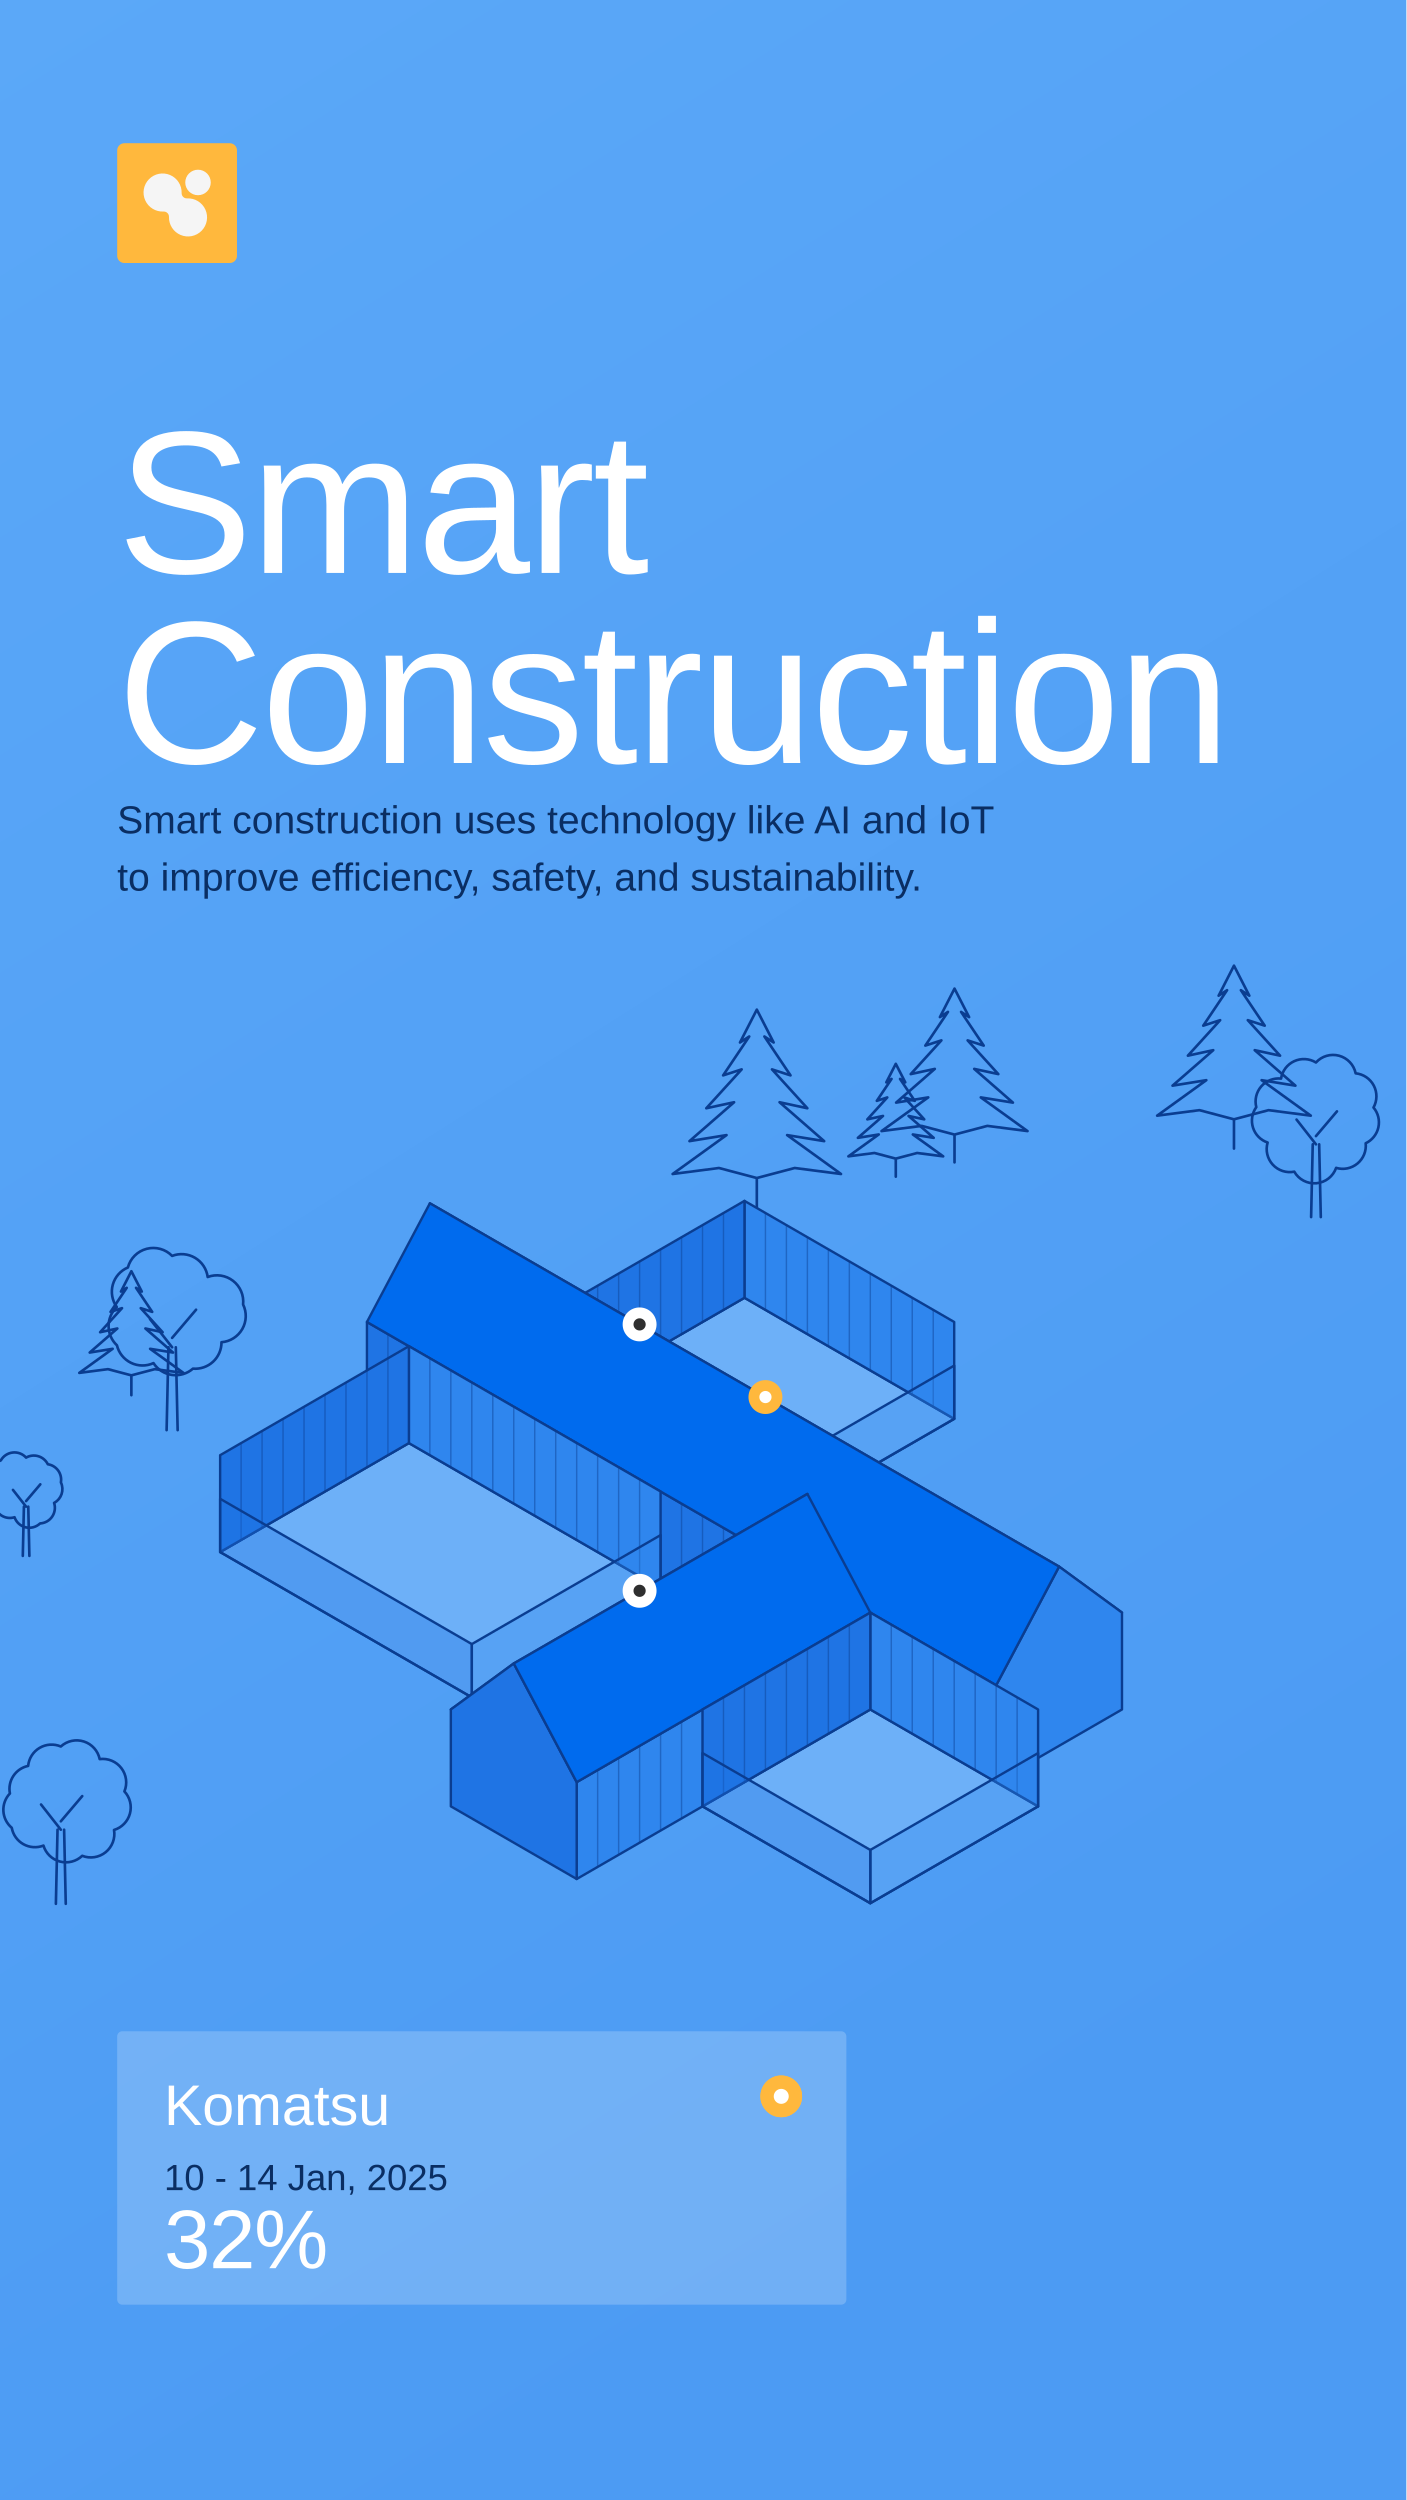
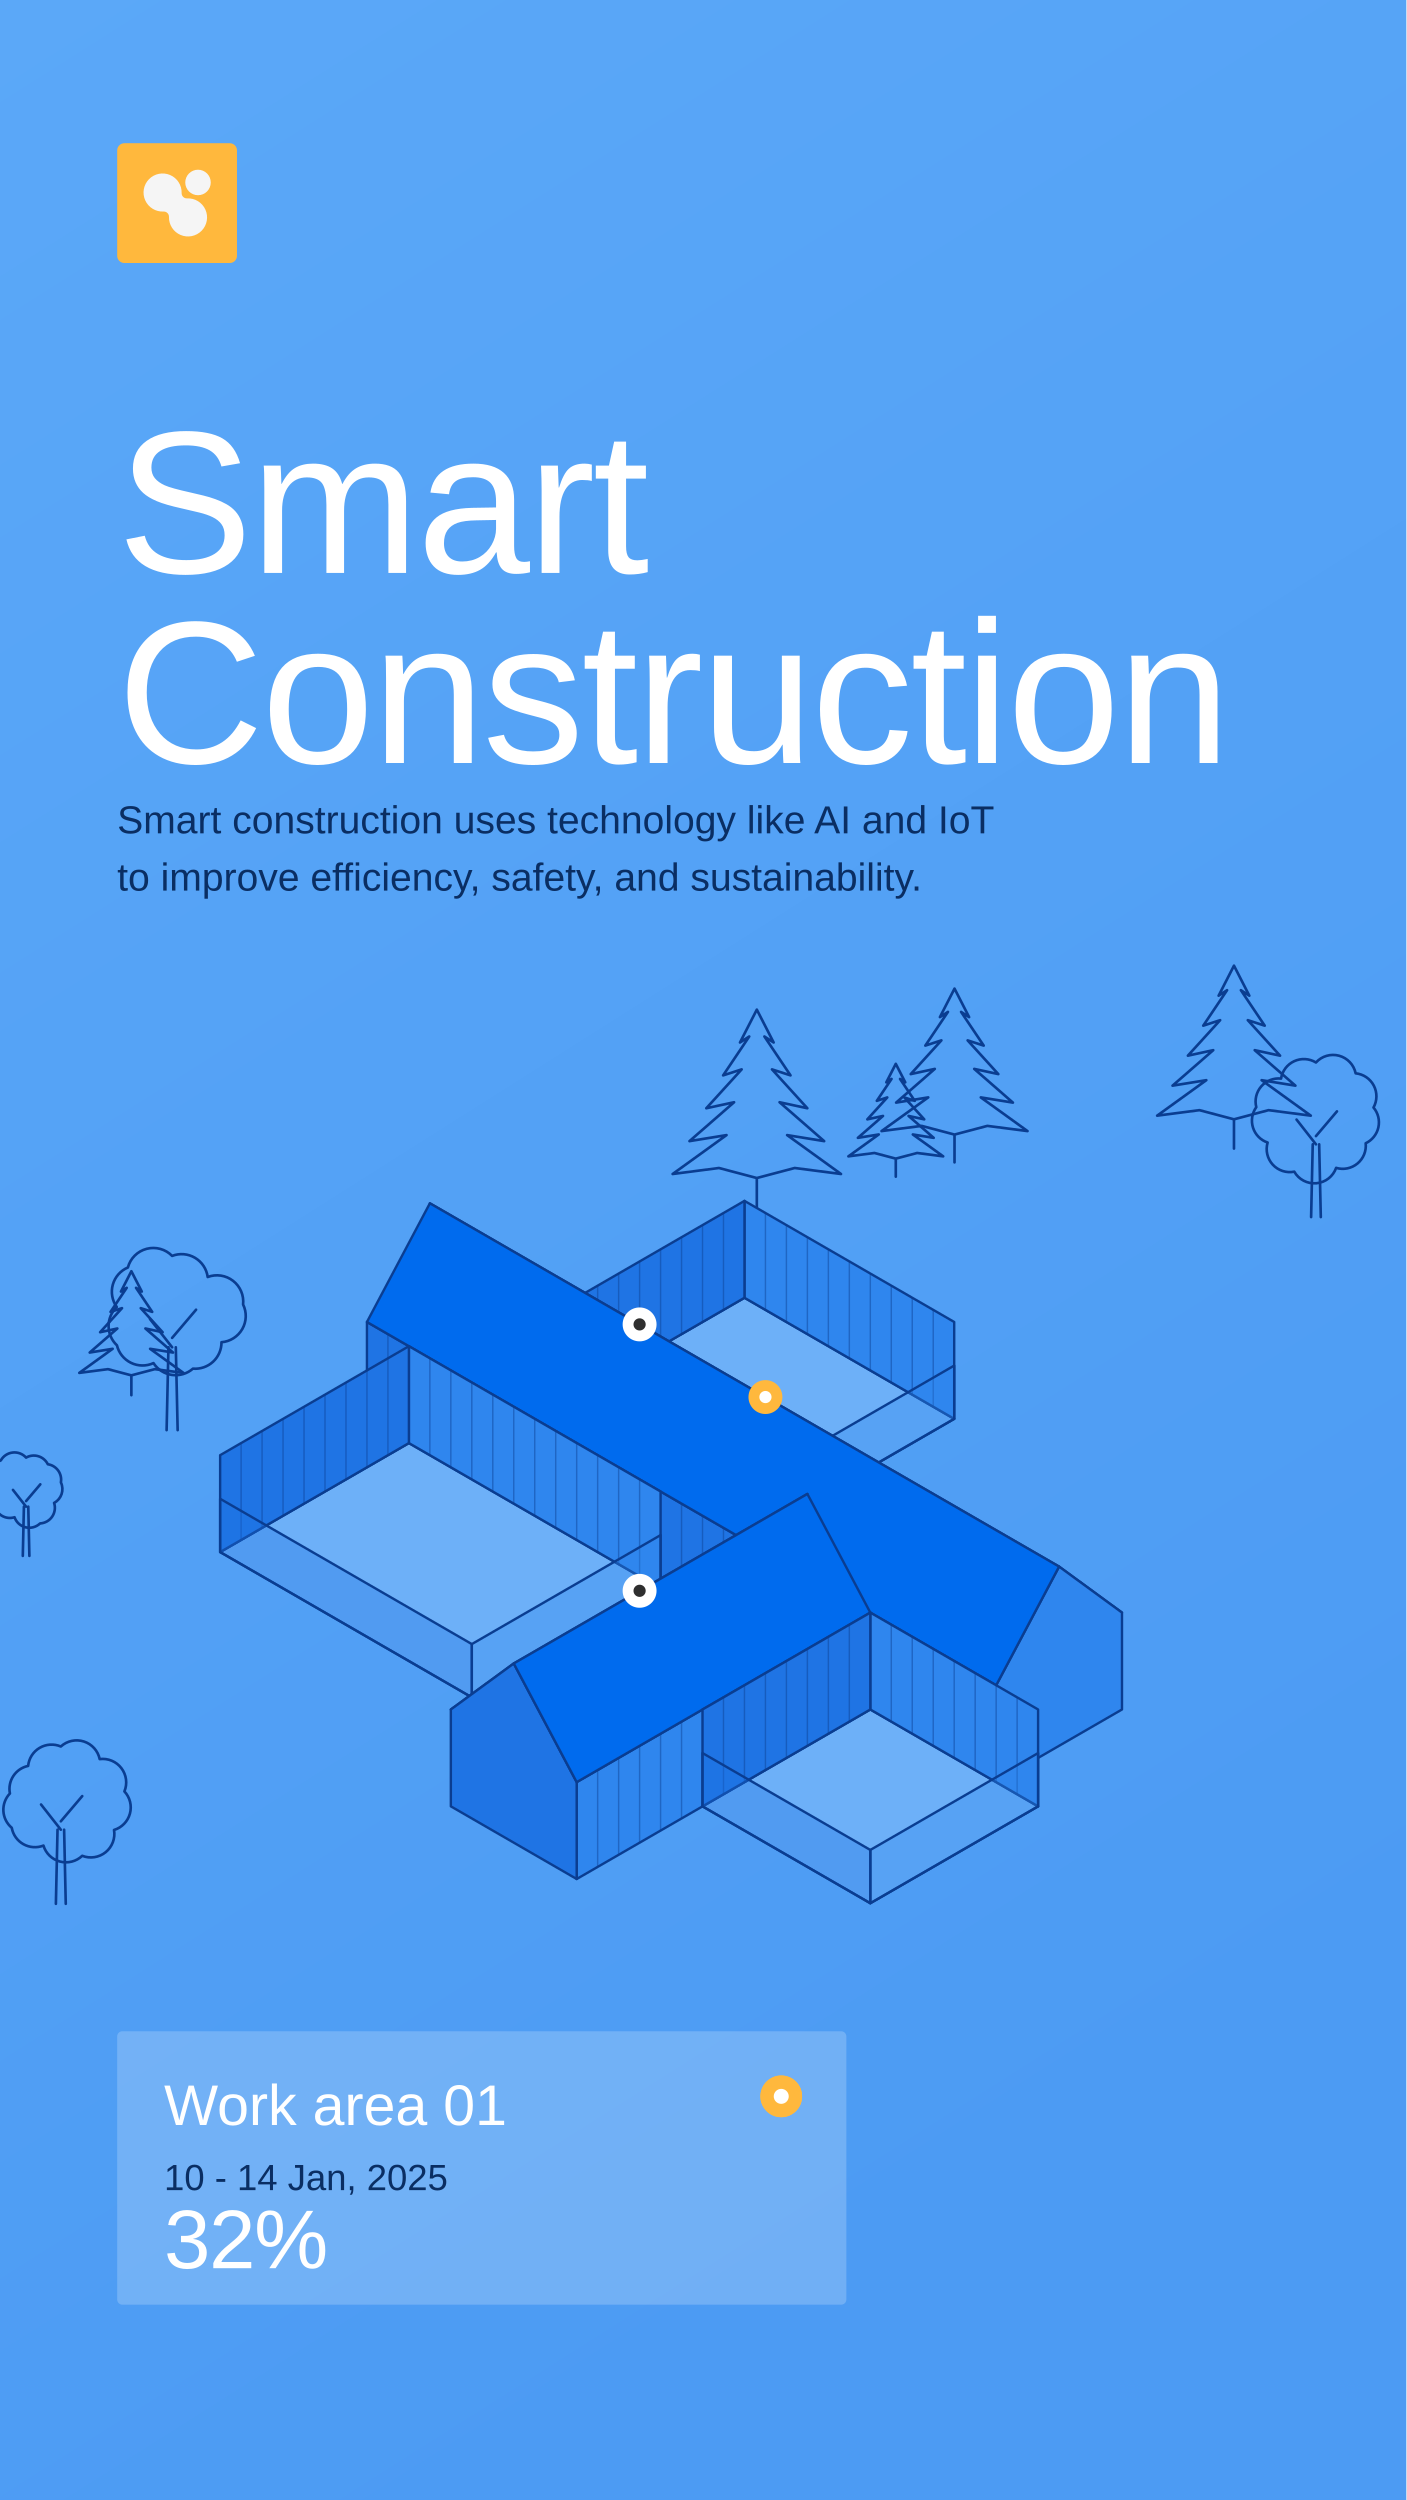
<svg xmlns="http://www.w3.org/2000/svg" viewBox="0 0 1080 1920" data-export="campaign-story-smart" role="img" aria-label="Story: Smart Construction" style="color:rgb(47, 47, 47);fill:rgb(0, 0, 0);stroke:none;stroke-width:1px;" width="1080" height="1920">
  <g style="color:rgb(47, 47, 47);fill:rgb(0, 0, 0);stroke:none;stroke-width:1px;">
    <defs style="color:rgb(47, 47, 47);fill:rgb(0, 0, 0);stroke:none;stroke-width:1px;">
      <linearGradient id="campaign-story-smart-bg" x1="0" y1="0" x2="0.35" y2="1" style="color:rgb(47, 47, 47);fill:rgb(0, 0, 0);stroke:none;stroke-width:1px;">
        <stop offset="0" stop-color="#5BA8F8" style="color:rgb(47, 47, 47);fill:rgb(0, 0, 0);stroke:none;stroke-width:1px;stop-color:rgb(91, 168, 248);" />
        <stop offset="1" stop-color="#4C9BF3" style="color:rgb(47, 47, 47);fill:rgb(0, 0, 0);stroke:none;stroke-width:1px;stop-color:rgb(76, 155, 243);" />
      </linearGradient>
    </defs>
    <rect width="1080" height="1920" fill="url(#campaign-story-smart-bg)" style="color:rgb(47, 47, 47);fill:url(#campaign-story-smart-bg);stroke:none;stroke-width:1px;" />
  </g>
  <g transform="translate(90 110) scale(0.92)" style="color:rgb(47, 47, 47);fill:rgb(0, 0, 0);stroke:none;stroke-width:1px;">
    <rect width="100" height="100" rx="6" fill="#FFB83D" style="color:rgb(47, 47, 47);fill:rgb(255, 184, 61);stroke:none;stroke-width:1px;" />
    <g transform="translate(22 22) scale(0.56)" fill="#F5F5F5" style="color:rgb(47, 47, 47);fill:rgb(245, 245, 245);stroke:none;stroke-width:1px;">
      <path d="M56.79 35.02A7.7 7.7 0 0 0 64.87 42.94A28.4 28.4 0 1 1 37.91 70.48A7.7 7.7 0 0 0 29.83 62.56A28.4 28.4 0 1 1 56.79 35.02Z" style="color:rgb(47, 47, 47);fill:rgb(245, 245, 245);stroke:none;stroke-width:1px;" />
      <circle cx="81.2" cy="19.2" r="19" style="color:rgb(47, 47, 47);fill:rgb(245, 245, 245);stroke:none;stroke-width:1px;" />
    </g>
  </g>
  <text x="90" y="440" font-size="156" font-weight="300" fill="#FFFFFF" text-anchor="start" letter-spacing="-1.872" style="color:rgb(47, 47, 47);fill:rgb(255, 255, 255);stroke:none;stroke-width:1px;font-family:Urbanist, 'Helvetica Neue', Arial, system-ui, sans-serif;font-size:156px;font-weight:300;letter-spacing:-1.872px;">
    <tspan x="90" dy="0" style="color:rgb(47, 47, 47);fill:rgb(255, 255, 255);stroke:none;stroke-width:1px;font-family:Urbanist, 'Helvetica Neue', Arial, system-ui, sans-serif;font-size:156px;font-weight:300;letter-spacing:-1.872px;">Smart</tspan>
    <tspan x="90" dy="146" style="color:rgb(47, 47, 47);fill:rgb(255, 255, 255);stroke:none;stroke-width:1px;font-family:Urbanist, 'Helvetica Neue', Arial, system-ui, sans-serif;font-size:156px;font-weight:300;letter-spacing:-1.872px;">Construction</tspan>
  </text>
  <text x="90" y="640" font-size="30" font-weight="500" fill="#0A2E63" text-anchor="start" letter-spacing="0" style="color:rgb(47, 47, 47);fill:rgb(10, 46, 99);stroke:none;stroke-width:1px;font-family:Urbanist, 'Helvetica Neue', Arial, system-ui, sans-serif;font-size:30px;font-weight:500;">
    <tspan x="90" dy="0" style="color:rgb(47, 47, 47);fill:rgb(10, 46, 99);stroke:none;stroke-width:1px;font-family:Urbanist, 'Helvetica Neue', Arial, system-ui, sans-serif;font-size:30px;font-weight:500;">Smart construction uses technology like AI and IoT</tspan>
    <tspan x="90" dy="44" style="color:rgb(47, 47, 47);fill:rgb(10, 46, 99);stroke:none;stroke-width:1px;font-family:Urbanist, 'Helvetica Neue', Arial, system-ui, sans-serif;font-size:30px;font-weight:500;">to improve efficiency, safety, and sustainability.</tspan>
  </text>
  <g style="color:rgb(47, 47, 47);fill:rgb(0, 0, 0);stroke:none;stroke-width:1px;">
    <g transform="translate(20 740) scale(1.86)" style="color:rgb(47, 47, 47);fill:rgb(0, 0, 0);stroke:none;stroke-width:1px;">
      <g transform="translate(0 0)" opacity="1" style="color:rgb(47, 47, 47);fill:rgb(0, 0, 0);stroke:none;stroke-width:1px;">
        <path transform="translate(498.76 76.4)" d="M0 -12.08L-14.27 -15.86L-31.72 -13.59L-11.42 -28.24L-25.37 -25.98L-8.56 -40.63L-19.03 -38.36L-5.71 -53.02L-12.69 -50.75L-2.85 -65.4L-6.34 -63.13L0 -75.52L6.34 -63.13L2.85 -65.4L12.69 -50.75L5.71 -53.02L19.03 -38.36L8.56 -40.63L25.37 -25.98L11.42 -28.24L31.72 -13.59L14.27 -15.86L0 -12.08M0 -12.08L0 0" fill="none" stroke="#0A3D91" stroke-width="1.1" stroke-linejoin="round" stroke-linecap="round" style="color:rgb(47, 47, 47);fill:none;stroke:rgb(10, 61, 145);stroke-width:1.1px;stroke-linecap:round;stroke-linejoin:round;" />
        <path transform="translate(383.37 82.1)" d="M0 -11.48L-13.56 -15.07L-30.13 -12.92L-10.85 -26.83L-24.11 -24.68L-8.14 -38.6L-18.08 -36.45L-5.42 -50.37L-12.05 -48.22L-2.71 -62.14L-6.03 -59.98L0 -71.75L6.03 -59.98L2.71 -62.14L12.05 -48.22L5.42 -50.37L18.08 -36.45L8.14 -38.6L24.11 -24.68L10.85 -26.83L30.14 -12.92L13.56 -15.07L0 -11.48M0 -11.48L0 0" fill="none" stroke="#0A3D91" stroke-width="1.1" stroke-linejoin="round" stroke-linecap="round" style="color:rgb(47, 47, 47);fill:none;stroke:rgb(10, 61, 145);stroke-width:1.1px;stroke-linecap:round;stroke-linejoin:round;" />
        <path transform="translate(359.12 88)" d="M0 -7.45L-8.81 -9.78L-19.57 -8.39L-7.04 -17.42L-15.65 -16.03L-5.28 -25.07L-11.74 -23.67L-3.52 -32.71L-7.83 -31.31L-1.76 -40.35L-3.91 -38.95L0 -46.59L3.91 -38.95L1.76 -40.35L7.83 -31.31L3.52 -32.71L11.74 -23.67L5.28 -25.07L15.65 -16.03L7.04 -17.42L19.57 -8.39L8.81 -9.78L0 -7.45M0 -7.45L0 0" fill="none" stroke="#0A3D91" stroke-width="1.1" stroke-linejoin="round" stroke-linecap="round" style="color:rgb(47, 47, 47);fill:none;stroke:rgb(10, 61, 145);stroke-width:1.1px;stroke-linecap:round;stroke-linejoin:round;" />
        <path transform="translate(301.74 101.8)" d="M0 -13.24L-15.64 -17.38L-34.76 -14.9L-12.51 -30.96L-27.81 -28.47L-9.39 -44.53L-20.86 -42.05L-6.26 -58.1L-13.91 -55.62L-3.13 -71.68L-6.95 -69.2L0 -82.77L6.95 -69.2L3.13 -71.68L13.91 -55.62L6.26 -58.1L20.86 -42.05L9.39 -44.53L27.81 -28.47L12.51 -30.96L34.76 -14.9L15.64 -17.38L0 -13.24M0 -13.24L0 0" fill="none" stroke="#0A3D91" stroke-width="1.1" stroke-linejoin="round" stroke-linecap="round" style="color:rgb(47, 47, 47);fill:none;stroke:rgb(10, 61, 145);stroke-width:1.1px;stroke-linecap:round;stroke-linejoin:round;" />
        <path transform="translate(532.61 104.68)" d="M0 -63.82A9.53 9.53 0 0 1 16.39 -59.35A9.53 9.53 0 0 1 23.76 -45.23A9.53 9.53 0 0 1 20.53 -30.47A9.53 9.53 0 0 1 8.33 -20.31A9.53 9.53 0 0 1 -8.95 -18.74A9.53 9.53 0 0 1 -19.96 -30.77A9.53 9.53 0 0 1 -24.64 -45.37A9.53 9.53 0 0 1 -14.41 -57.18A9.53 9.53 0 0 1 0 -63.82M-2 0L-1.33 -30.03M2 0L1.33 -30.03M0 -30.03L-8.01 -40.24M0 -33.43L8.67 -43.64" fill="none" stroke="#0A3D91" stroke-width="1.1" stroke-linejoin="round" stroke-linecap="round" style="color:rgb(47, 47, 47);fill:none;stroke:rgb(10, 61, 145);stroke-width:1.1px;stroke-linecap:round;stroke-linejoin:round;" />
        <path transform="translate(43.49 178.23)" d="M0 -8.19L-9.67 -10.75L-21.5 -9.21L-7.74 -19.15L-17.2 -17.61L-5.8 -27.54L-12.9 -26L-3.87 -35.94L-8.6 -34.4L-1.93 -44.33L-4.3 -42.79L0 -51.19L4.3 -42.79L1.93 -44.33L8.6 -34.4L3.87 -35.94L12.9 -26L5.8 -27.54L17.2 -17.61L7.74 -19.15L21.5 -9.21L9.67 -10.75L0 -8.19M0 -8.19L0 0" fill="none" stroke="#0A3D91" stroke-width="1.1" stroke-linejoin="round" stroke-linecap="round" style="color:rgb(47, 47, 47);fill:none;stroke:rgb(10, 61, 145);stroke-width:1.1px;stroke-linecap:round;stroke-linejoin:round;" />
        <path transform="translate(60.32 192.66)" d="M0 -71.94A10.86 10.86 0 0 1 14.68 -63.23A10.86 10.86 0 0 1 29.3 -51.89A10.86 10.86 0 0 1 20.38 -36.3A10.86 10.86 0 0 1 8.6 -25.39A10.86 10.86 0 0 1 -7.7 -27.68A10.86 10.86 0 0 1 -22.79 -35.03A10.86 10.86 0 0 1 -22.86 -50.84A10.86 10.86 0 0 1 -18.27 -67.16A10.86 10.86 0 0 1 0 -71.94M-2.28 0L-1.52 -34.21M2.28 0L1.52 -34.21M0 -34.21L-9.12 -45.84M0 -38.09L9.88 -49.72" fill="none" stroke="#0A3D91" stroke-width="1.1" stroke-linejoin="round" stroke-linecap="round" style="color:rgb(47, 47, 47);fill:none;stroke:rgb(10, 61, 145);stroke-width:1.1px;stroke-linecap:round;stroke-linejoin:round;" />
        <path transform="translate(0.02 244.58)" d="M0 -40.58A6.45 6.45 0 0 1 8.97 -37.84A6.45 6.45 0 0 1 14.37 -30.34A6.45 6.45 0 0 1 11.56 -21.87A6.45 6.45 0 0 1 5.78 -13.4A6.45 6.45 0 0 1 -4.77 -15.95A6.45 6.45 0 0 1 -13.06 -21.07A6.45 6.45 0 0 1 -13.73 -30.23A6.45 6.45 0 0 1 -10.42 -39.43A6.45 6.45 0 0 1 0 -40.58M-1.36 0L-0.9 -20.33M1.36 0L0.9 -20.33M0 -20.33L-5.42 -27.24M0 -22.63L5.87 -29.54" fill="none" stroke="#0A3D91" stroke-width="1.1" stroke-linejoin="round" stroke-linecap="round" style="color:rgb(47, 47, 47);fill:none;stroke:rgb(10, 61, 145);stroke-width:1.1px;stroke-linecap:round;stroke-linejoin:round;" />
        <path transform="translate(14.36 388.24)" d="M0 -64.95A9.71 9.71 0 0 1 16.05 -59.75A9.71 9.71 0 0 1 26.26 -46.41A9.71 9.71 0 0 1 21.97 -30.49A9.71 9.71 0 0 1 8.84 -19.82A9.71 9.71 0 0 1 -7.17 -24.04A9.71 9.71 0 0 1 -20.26 -31.39A9.71 9.71 0 0 1 -21.02 -45.56A9.71 9.71 0 0 1 -13.49 -56.94A9.71 9.71 0 0 1 0 -64.95M-2.04 0L-1.36 -30.6M2.04 0L1.36 -30.6M0 -30.6L-8.16 -41M0 -34.06L8.84 -44.47" fill="none" stroke="#0A3D91" stroke-width="1.1" stroke-linejoin="round" stroke-linecap="round" style="color:rgb(47, 47, 47);fill:none;stroke:rgb(10, 61, 145);stroke-width:1.1px;stroke-linecap:round;stroke-linejoin:round;" />
      </g>
      <g transform="translate(262 118)" style="color:rgb(47, 47, 47);fill:rgb(0, 0, 0);stroke:none;stroke-width:1px;">
        <g style="color:rgb(47, 47, 47);fill:rgb(0, 0, 0);stroke:none;stroke-width:1px;">
          <path d="M34.64 20L121.24 70L51.96 110L-34.64 60Z" fill="#6DB0F8" stroke="#0A3D91" stroke-width="1" stroke-linejoin="round" style="color:rgb(47, 47, 47);fill:rgb(109, 176, 248);stroke:rgb(10, 61, 145);stroke-width:1px;stroke-linejoin:round;" />
          <path d="M34.64 20L121.24 70L121.24 30L34.64 -20Z" fill="#2F86EE" stroke="#0A3D91" stroke-width="1" stroke-linejoin="round" style="color:rgb(47, 47, 47);fill:rgb(47, 134, 238);stroke:rgb(10, 61, 145);stroke-width:1px;stroke-linejoin:round;" />
          <path d="M34.64 20L-34.64 60L-34.64 20L34.64 -20Z" fill="#1F74E4" stroke="#0A3D91" stroke-width="1" stroke-linejoin="round" style="color:rgb(47, 47, 47);fill:rgb(31, 116, 228);stroke:rgb(10, 61, 145);stroke-width:1px;stroke-linejoin:round;" />
          <path d="M43.3 25L43.3 -15M51.96 30L51.96 -10M60.62 35L60.62 -5M69.28 40L69.28 0M77.94 45L77.94 5M86.6 50L86.6 10M95.26 55L95.26 15M103.92 60L103.92 20M112.58 65L112.58 25M25.98 25L25.98 -15M17.32 30L17.32 -10M8.66 35L8.66 -5M0 40L0 0M-8.66 45L-8.66 5M-17.32 50L-17.32 10M-25.98 55L-25.98 15" stroke="#0A3D91" stroke-width="0.6" opacity="0.45" fill="none" style="color:rgb(47, 47, 47);fill:none;stroke:rgb(10, 61, 145);stroke-width:0.6px;opacity:0.45;" />
          <path d="M121.24 70L51.96 110L51.96 88L121.24 48Z" fill="#2F86EE" fill-opacity="0.35" stroke="#0A3D91" stroke-width="1" stroke-linejoin="round" style="color:rgb(47, 47, 47);fill:rgb(47, 134, 238);fill-opacity:0.35;stroke:rgb(10, 61, 145);stroke-width:1px;stroke-linejoin:round;" />
          <path d="M-34.64 60L51.96 110L51.96 88L-34.64 38Z" fill="#1F74E4" fill-opacity="0.35" stroke="#0A3D91" stroke-width="1" stroke-linejoin="round" style="color:rgb(47, 47, 47);fill:rgb(31, 116, 228);fill-opacity:0.35;stroke:rgb(10, 61, 145);stroke-width:1px;stroke-linejoin:round;" />
        </g>
        <g style="color:rgb(47, 47, 47);fill:rgb(0, 0, 0);stroke:none;stroke-width:1px;">
          <path d="M-69.28 0L190.52 150L164.54 131L-95.26 -19Z" fill="#0A5ED0" stroke="#0A3D91" stroke-width="1" stroke-linejoin="round" style="color:rgb(47, 47, 47);fill:rgb(10, 94, 208);stroke:rgb(10, 61, 145);stroke-width:1px;stroke-linejoin:round;" />
          <path d="M-121.24 70L138.56 220L138.56 180L-121.24 30Z" fill="#1F74E4" stroke="#0A3D91" stroke-width="1" stroke-linejoin="round" style="color:rgb(47, 47, 47);fill:rgb(31, 116, 228);stroke:rgb(10, 61, 145);stroke-width:1px;stroke-linejoin:round;" />
          <path d="M-112.58 75L-112.58 35M-103.92 80L-103.92 40M-95.26 85L-95.26 45M-86.6 90L-86.6 50M-77.94 95L-77.94 55M-69.28 100L-69.28 60M-60.62 105L-60.62 65M-51.96 110L-51.96 70M-43.3 115L-43.3 75M-34.64 120L-34.64 80M-25.98 125L-25.98 85M-17.32 130L-17.32 90M-8.66 135L-8.66 95M0 140L0 100M8.66 145L8.66 105M17.32 150L17.32 110M25.98 155L25.98 115M34.64 160L34.64 120M43.3 165L43.3 125M51.96 170L51.96 130M60.62 175L60.62 135M69.28 180L69.28 140M77.94 185L77.94 145M86.6 190L86.6 150M95.26 195L95.26 155M103.92 200L103.92 160M112.58 205L112.58 165M121.24 210L121.24 170M129.9 215L129.9 175" stroke="#0A3D91" stroke-width="0.6" opacity="0.45" fill="none" style="color:rgb(47, 47, 47);fill:none;stroke:rgb(10, 61, 145);stroke-width:0.6px;opacity:0.45;" />
          <path d="M190.52 190L138.56 220L138.56 180L164.54 131L190.52 150Z" fill="#2F86EE" stroke="#0A3D91" stroke-width="1" stroke-linejoin="round" style="color:rgb(47, 47, 47);fill:rgb(47, 134, 238);stroke:rgb(10, 61, 145);stroke-width:1px;stroke-linejoin:round;" />
          <path d="M-121.24 30L138.56 180L164.54 131L-95.26 -19Z" fill="#006BEE" stroke="#0A3D91" stroke-width="1" stroke-linejoin="round" style="color:rgb(47, 47, 47);fill:rgb(0, 107, 238);stroke:rgb(10, 61, 145);stroke-width:1px;stroke-linejoin:round;" />
        </g>
        <g style="color:rgb(47, 47, 47);fill:rgb(0, 0, 0);stroke:none;stroke-width:1px;">
          <path d="M-103.92 80L0 140L-77.94 185L-181.86 125Z" fill="#6DB0F8" stroke="#0A3D91" stroke-width="1" stroke-linejoin="round" style="color:rgb(47, 47, 47);fill:rgb(109, 176, 248);stroke:rgb(10, 61, 145);stroke-width:1px;stroke-linejoin:round;" />
          <path d="M-103.92 80L0 140L0 100L-103.92 40Z" fill="#2F86EE" stroke="#0A3D91" stroke-width="1" stroke-linejoin="round" style="color:rgb(47, 47, 47);fill:rgb(47, 134, 238);stroke:rgb(10, 61, 145);stroke-width:1px;stroke-linejoin:round;" />
          <path d="M-103.92 80L-181.86 125L-181.86 85L-103.92 40Z" fill="#1F74E4" stroke="#0A3D91" stroke-width="1" stroke-linejoin="round" style="color:rgb(47, 47, 47);fill:rgb(31, 116, 228);stroke:rgb(10, 61, 145);stroke-width:1px;stroke-linejoin:round;" />
          <path d="M-95.26 85L-95.26 45M-86.6 90L-86.6 50M-77.94 95L-77.94 55M-69.28 100L-69.28 60M-60.62 105L-60.62 65M-51.96 110L-51.96 70M-43.3 115L-43.3 75M-34.64 120L-34.64 80M-25.98 125L-25.98 85M-17.32 130L-17.32 90M-8.66 135L-8.66 95M-112.58 85L-112.58 45M-121.24 90L-121.24 50M-129.9 95L-129.9 55M-138.56 100L-138.56 60M-147.22 105L-147.22 65M-155.88 110L-155.88 70M-164.54 115L-164.54 75M-173.2 120L-173.2 80" stroke="#0A3D91" stroke-width="0.6" opacity="0.45" fill="none" style="color:rgb(47, 47, 47);fill:none;stroke:rgb(10, 61, 145);stroke-width:0.6px;opacity:0.45;" />
          <path d="M0 140L-77.94 185L-77.94 163L0 118Z" fill="#2F86EE" fill-opacity="0.35" stroke="#0A3D91" stroke-width="1" stroke-linejoin="round" style="color:rgb(47, 47, 47);fill:rgb(47, 134, 238);fill-opacity:0.35;stroke:rgb(10, 61, 145);stroke-width:1px;stroke-linejoin:round;" />
          <path d="M-181.86 125L-77.94 185L-77.94 163L-181.86 103Z" fill="#1F74E4" fill-opacity="0.35" stroke="#0A3D91" stroke-width="1" stroke-linejoin="round" style="color:rgb(47, 47, 47);fill:rgb(31, 116, 228);fill-opacity:0.35;stroke:rgb(10, 61, 145);stroke-width:1px;stroke-linejoin:round;" />
        </g>
        <g style="color:rgb(47, 47, 47);fill:rgb(0, 0, 0);stroke:none;stroke-width:1px;">
          <path d="M34.64 120L-86.6 190L-60.62 171L60.62 101Z" fill="#0A5ED0" stroke="#0A3D91" stroke-width="1" stroke-linejoin="round" style="color:rgb(47, 47, 47);fill:rgb(10, 94, 208);stroke:rgb(10, 61, 145);stroke-width:1px;stroke-linejoin:round;" />
          <path d="M86.6 190L-34.64 260L-34.64 220L86.6 150Z" fill="#2F86EE" stroke="#0A3D91" stroke-width="1" stroke-linejoin="round" style="color:rgb(47, 47, 47);fill:rgb(47, 134, 238);stroke:rgb(10, 61, 145);stroke-width:1px;stroke-linejoin:round;" />
          <path d="M77.94 195L77.94 155M69.28 200L69.28 160M60.62 205L60.62 165M51.96 210L51.96 170M43.3 215L43.3 175M34.64 220L34.64 180M25.98 225L25.98 185M17.32 230L17.32 190M8.66 235L8.66 195M0 240L0 200M-8.66 245L-8.66 205M-17.32 250L-17.32 210M-25.98 255L-25.98 215" stroke="#0A3D91" stroke-width="0.6" opacity="0.45" fill="none" style="color:rgb(47, 47, 47);fill:none;stroke:rgb(10, 61, 145);stroke-width:0.6px;opacity:0.45;" />
          <path d="M-86.6 230L-34.64 260L-34.64 220L-60.62 171L-86.6 190Z" fill="#1F74E4" stroke="#0A3D91" stroke-width="1" stroke-linejoin="round" style="color:rgb(47, 47, 47);fill:rgb(31, 116, 228);stroke:rgb(10, 61, 145);stroke-width:1px;stroke-linejoin:round;" />
          <path d="M86.6 150L-34.64 220L-60.62 171L60.62 101Z" fill="#006BEE" stroke="#0A3D91" stroke-width="1" stroke-linejoin="round" style="color:rgb(47, 47, 47);fill:rgb(0, 107, 238);stroke:rgb(10, 61, 145);stroke-width:1px;stroke-linejoin:round;" />
        </g>
        <g style="color:rgb(47, 47, 47);fill:rgb(0, 0, 0);stroke:none;stroke-width:1px;">
          <path d="M86.6 190L155.88 230L86.6 270L17.32 230Z" fill="#6DB0F8" stroke="#0A3D91" stroke-width="1" stroke-linejoin="round" style="color:rgb(47, 47, 47);fill:rgb(109, 176, 248);stroke:rgb(10, 61, 145);stroke-width:1px;stroke-linejoin:round;" />
          <path d="M86.6 190L155.88 230L155.88 190L86.6 150Z" fill="#2F86EE" stroke="#0A3D91" stroke-width="1" stroke-linejoin="round" style="color:rgb(47, 47, 47);fill:rgb(47, 134, 238);stroke:rgb(10, 61, 145);stroke-width:1px;stroke-linejoin:round;" />
          <path d="M86.6 190L17.32 230L17.32 190L86.6 150Z" fill="#1F74E4" stroke="#0A3D91" stroke-width="1" stroke-linejoin="round" style="color:rgb(47, 47, 47);fill:rgb(31, 116, 228);stroke:rgb(10, 61, 145);stroke-width:1px;stroke-linejoin:round;" />
          <path d="M95.26 195L95.26 155M103.92 200L103.92 160M112.58 205L112.58 165M121.24 210L121.24 170M129.9 215L129.9 175M138.56 220L138.56 180M147.22 225L147.22 185M77.94 195L77.94 155M69.28 200L69.28 160M60.62 205L60.62 165M51.96 210L51.96 170M43.3 215L43.3 175M34.64 220L34.64 180M25.98 225L25.98 185" stroke="#0A3D91" stroke-width="0.6" opacity="0.45" fill="none" style="color:rgb(47, 47, 47);fill:none;stroke:rgb(10, 61, 145);stroke-width:0.6px;opacity:0.45;" />
          <path d="M155.88 230L86.6 270L86.6 248L155.88 208Z" fill="#2F86EE" fill-opacity="0.35" stroke="#0A3D91" stroke-width="1" stroke-linejoin="round" style="color:rgb(47, 47, 47);fill:rgb(47, 134, 238);fill-opacity:0.35;stroke:rgb(10, 61, 145);stroke-width:1px;stroke-linejoin:round;" />
          <path d="M17.32 230L86.6 270L86.6 248L17.32 208Z" fill="#1F74E4" fill-opacity="0.35" stroke="#0A3D91" stroke-width="1" stroke-linejoin="round" style="color:rgb(47, 47, 47);fill:rgb(31, 116, 228);fill-opacity:0.35;stroke:rgb(10, 61, 145);stroke-width:1px;stroke-linejoin:round;" />
        </g>
        <g transform="translate(-8.66 31)" style="color:rgb(47, 47, 47);fill:rgb(0, 0, 0);stroke:none;stroke-width:1px;">
          <circle r="7" fill="#FFFFFF" style="color:rgb(47, 47, 47);fill:rgb(255, 255, 255);stroke:none;stroke-width:1px;" />
          <circle r="2.52" fill="#2F2F2F" style="color:rgb(47, 47, 47);fill:rgb(47, 47, 47);stroke:none;stroke-width:1px;" />
        </g>
        <g transform="translate(-8.66 141)" style="color:rgb(47, 47, 47);fill:rgb(0, 0, 0);stroke:none;stroke-width:1px;">
          <circle r="7" fill="#FFFFFF" style="color:rgb(47, 47, 47);fill:rgb(255, 255, 255);stroke:none;stroke-width:1px;" />
          <circle r="2.52" fill="#2F2F2F" style="color:rgb(47, 47, 47);fill:rgb(47, 47, 47);stroke:none;stroke-width:1px;" />
        </g>
        <g transform="translate(43.3 61)" style="color:rgb(47, 47, 47);fill:rgb(0, 0, 0);stroke:none;stroke-width:1px;">
          <circle r="7" fill="#FFB83D" style="color:rgb(47, 47, 47);fill:rgb(255, 184, 61);stroke:none;stroke-width:1px;" />
          <circle r="2.52" fill="#FFFFFF" style="color:rgb(47, 47, 47);fill:rgb(255, 255, 255);stroke:none;stroke-width:1px;" />
        </g>
      </g>
    </g>
  </g>
  <g transform="translate(90 1560)" style="color:rgb(47, 47, 47);fill:rgb(0, 0, 0);stroke:none;stroke-width:1px;">
    <g style="color:rgb(47, 47, 47);fill:rgb(0, 0, 0);stroke:none;stroke-width:1px;">
      <rect width="560" height="210" rx="4" fill="#FFFFFF" fill-opacity="0.2" style="color:rgb(47, 47, 47);fill:rgb(255, 255, 255);fill-opacity:0.2;stroke:none;stroke-width:1px;" />
-       <text x="36" y="72" font-size="44" font-weight="500" fill="#FFFFFF" style="color:rgb(47, 47, 47);fill:rgb(255, 255, 255);stroke:none;stroke-width:1px;font-family:Urbanist, 'Helvetica Neue', Arial, system-ui, sans-serif;font-size:44px;font-weight:500;">Komatsu</text>
+       <text x="36" y="72" font-size="44" font-weight="500" fill="#FFFFFF" style="color:rgb(47, 47, 47);fill:rgb(255, 255, 255);stroke:none;stroke-width:1px;font-family:Urbanist, 'Helvetica Neue', Arial, system-ui, sans-serif;font-size:44px;font-weight:500;">Work area 01</text>
      <text x="36" y="122" font-size="28" font-weight="500" fill="#0A2E63" style="color:rgb(47, 47, 47);fill:rgb(10, 46, 99);stroke:none;stroke-width:1px;font-family:Urbanist, 'Helvetica Neue', Arial, system-ui, sans-serif;font-size:28px;font-weight:500;">10 - 14 Jan, 2025</text>
      <text x="36" y="182" font-size="64" font-weight="300" fill="#FFFFFF" letter-spacing="-1" style="color:rgb(47, 47, 47);fill:rgb(255, 255, 255);stroke:none;stroke-width:1px;font-family:Urbanist, 'Helvetica Neue', Arial, system-ui, sans-serif;font-size:64px;font-weight:300;letter-spacing:-1px;">32%</text>
      <g transform="translate(510 50)" style="color:rgb(47, 47, 47);fill:rgb(0, 0, 0);stroke:none;stroke-width:1px;">
        <circle r="16" fill="#FFB83D" style="color:rgb(47, 47, 47);fill:rgb(255, 184, 61);stroke:none;stroke-width:1px;" />
        <circle r="16" fill="#FFB83D" style="color:rgb(47, 47, 47);fill:rgb(255, 184, 61);stroke:none;stroke-width:1px;" />
        <circle r="5.76" fill="#FFFFFF" style="color:rgb(47, 47, 47);fill:rgb(255, 255, 255);stroke:none;stroke-width:1px;" />
      </g>
    </g>
  </g>
</svg>
